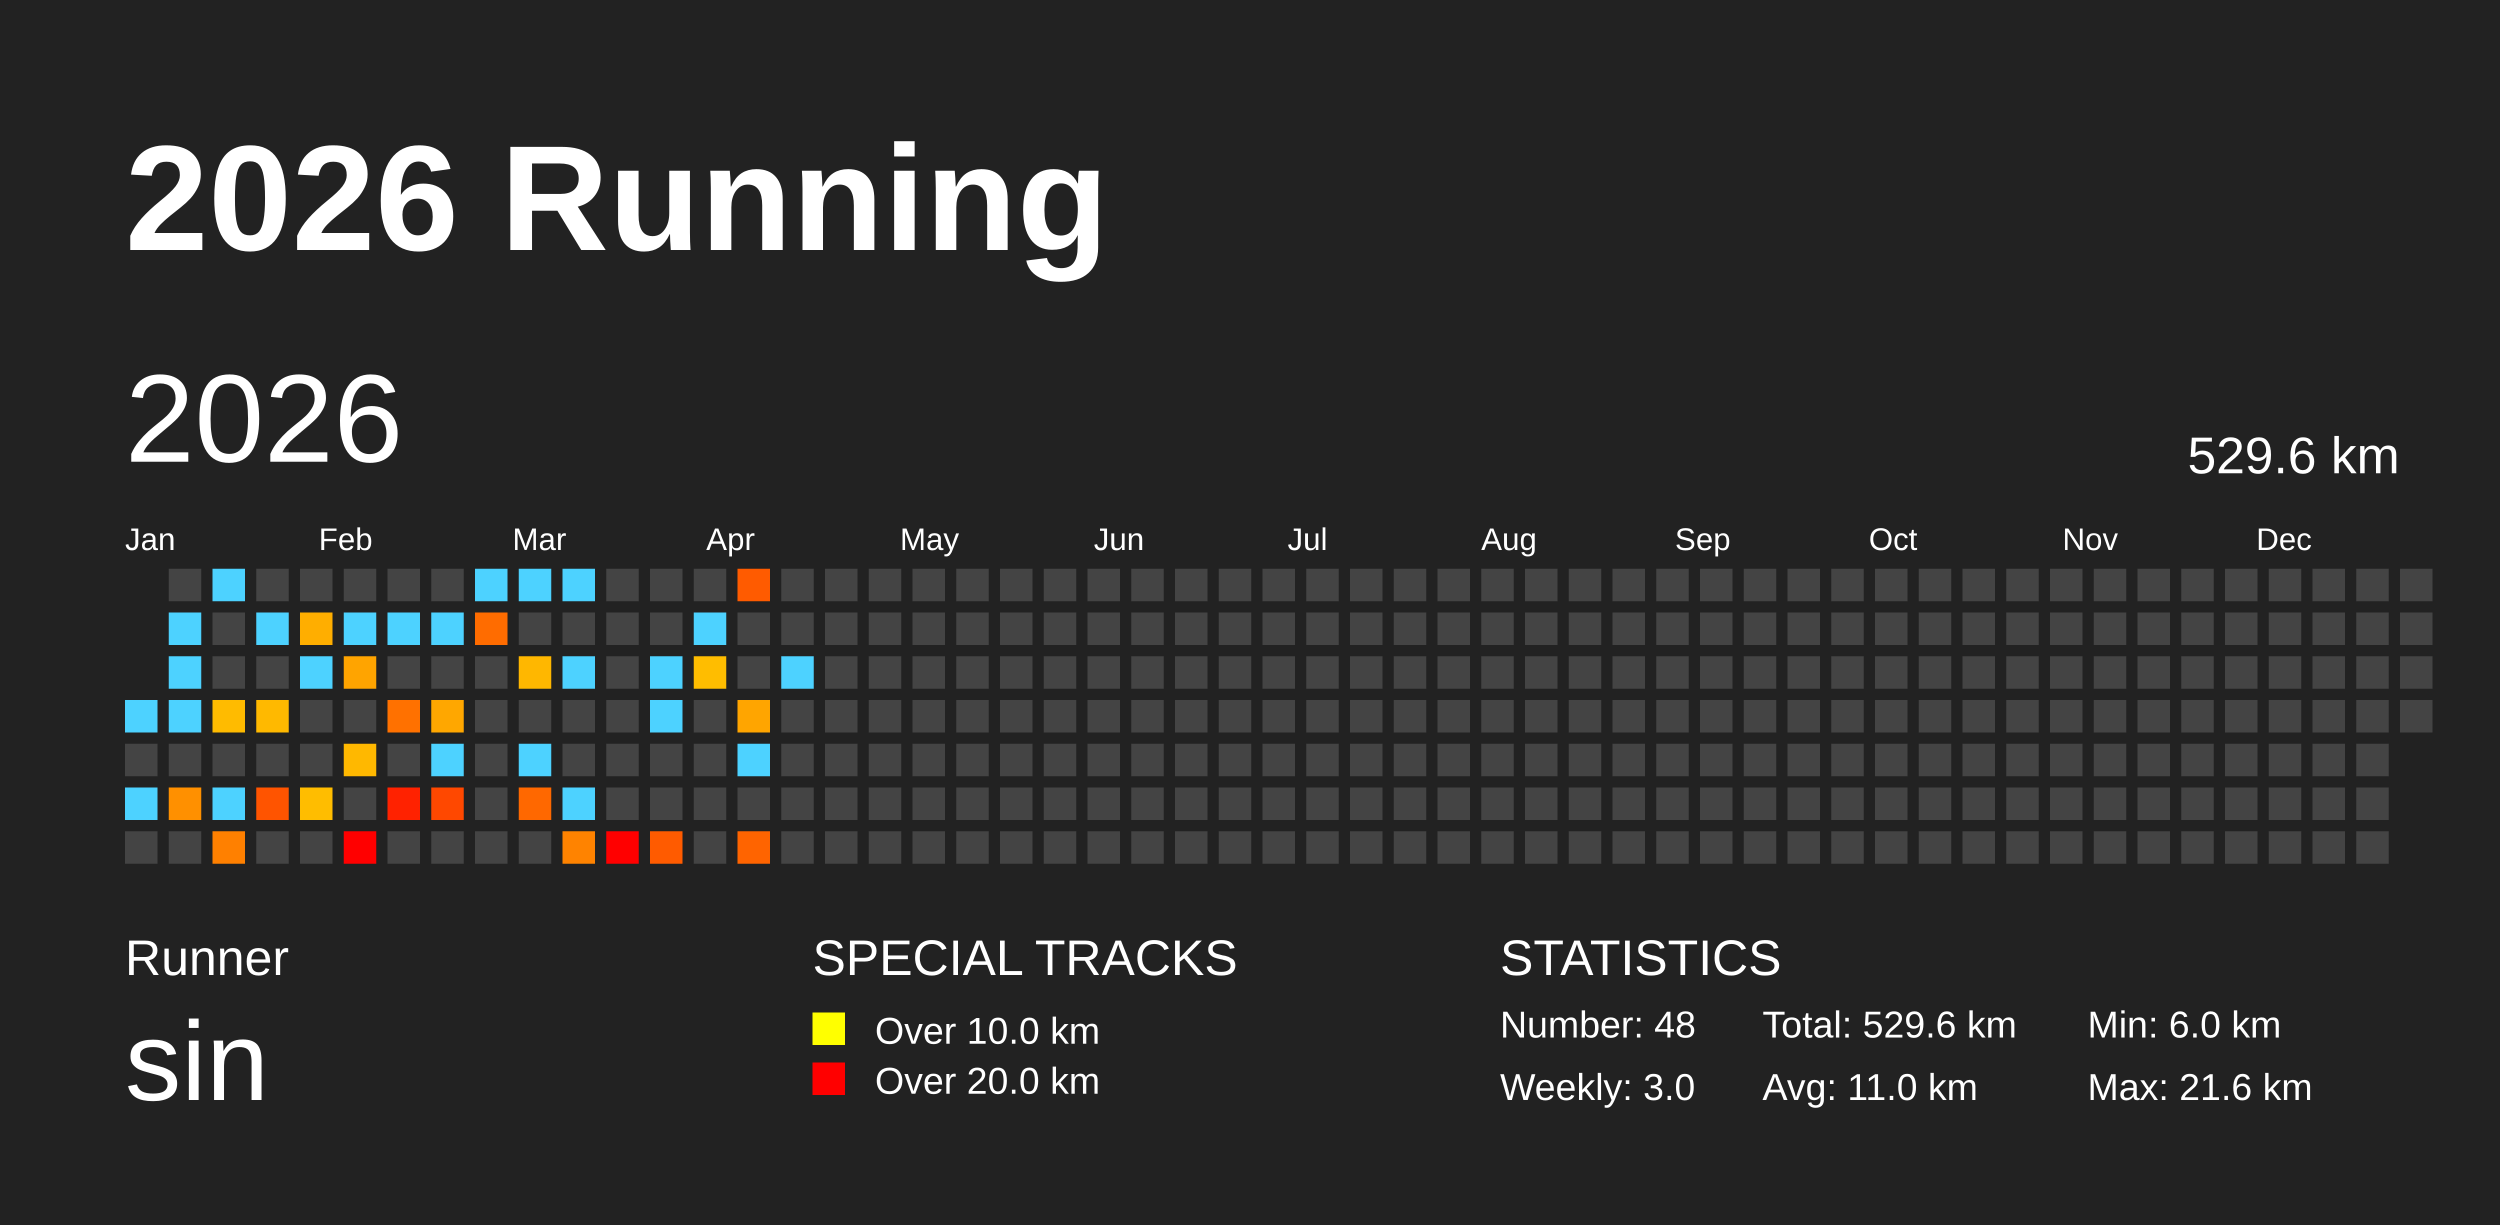
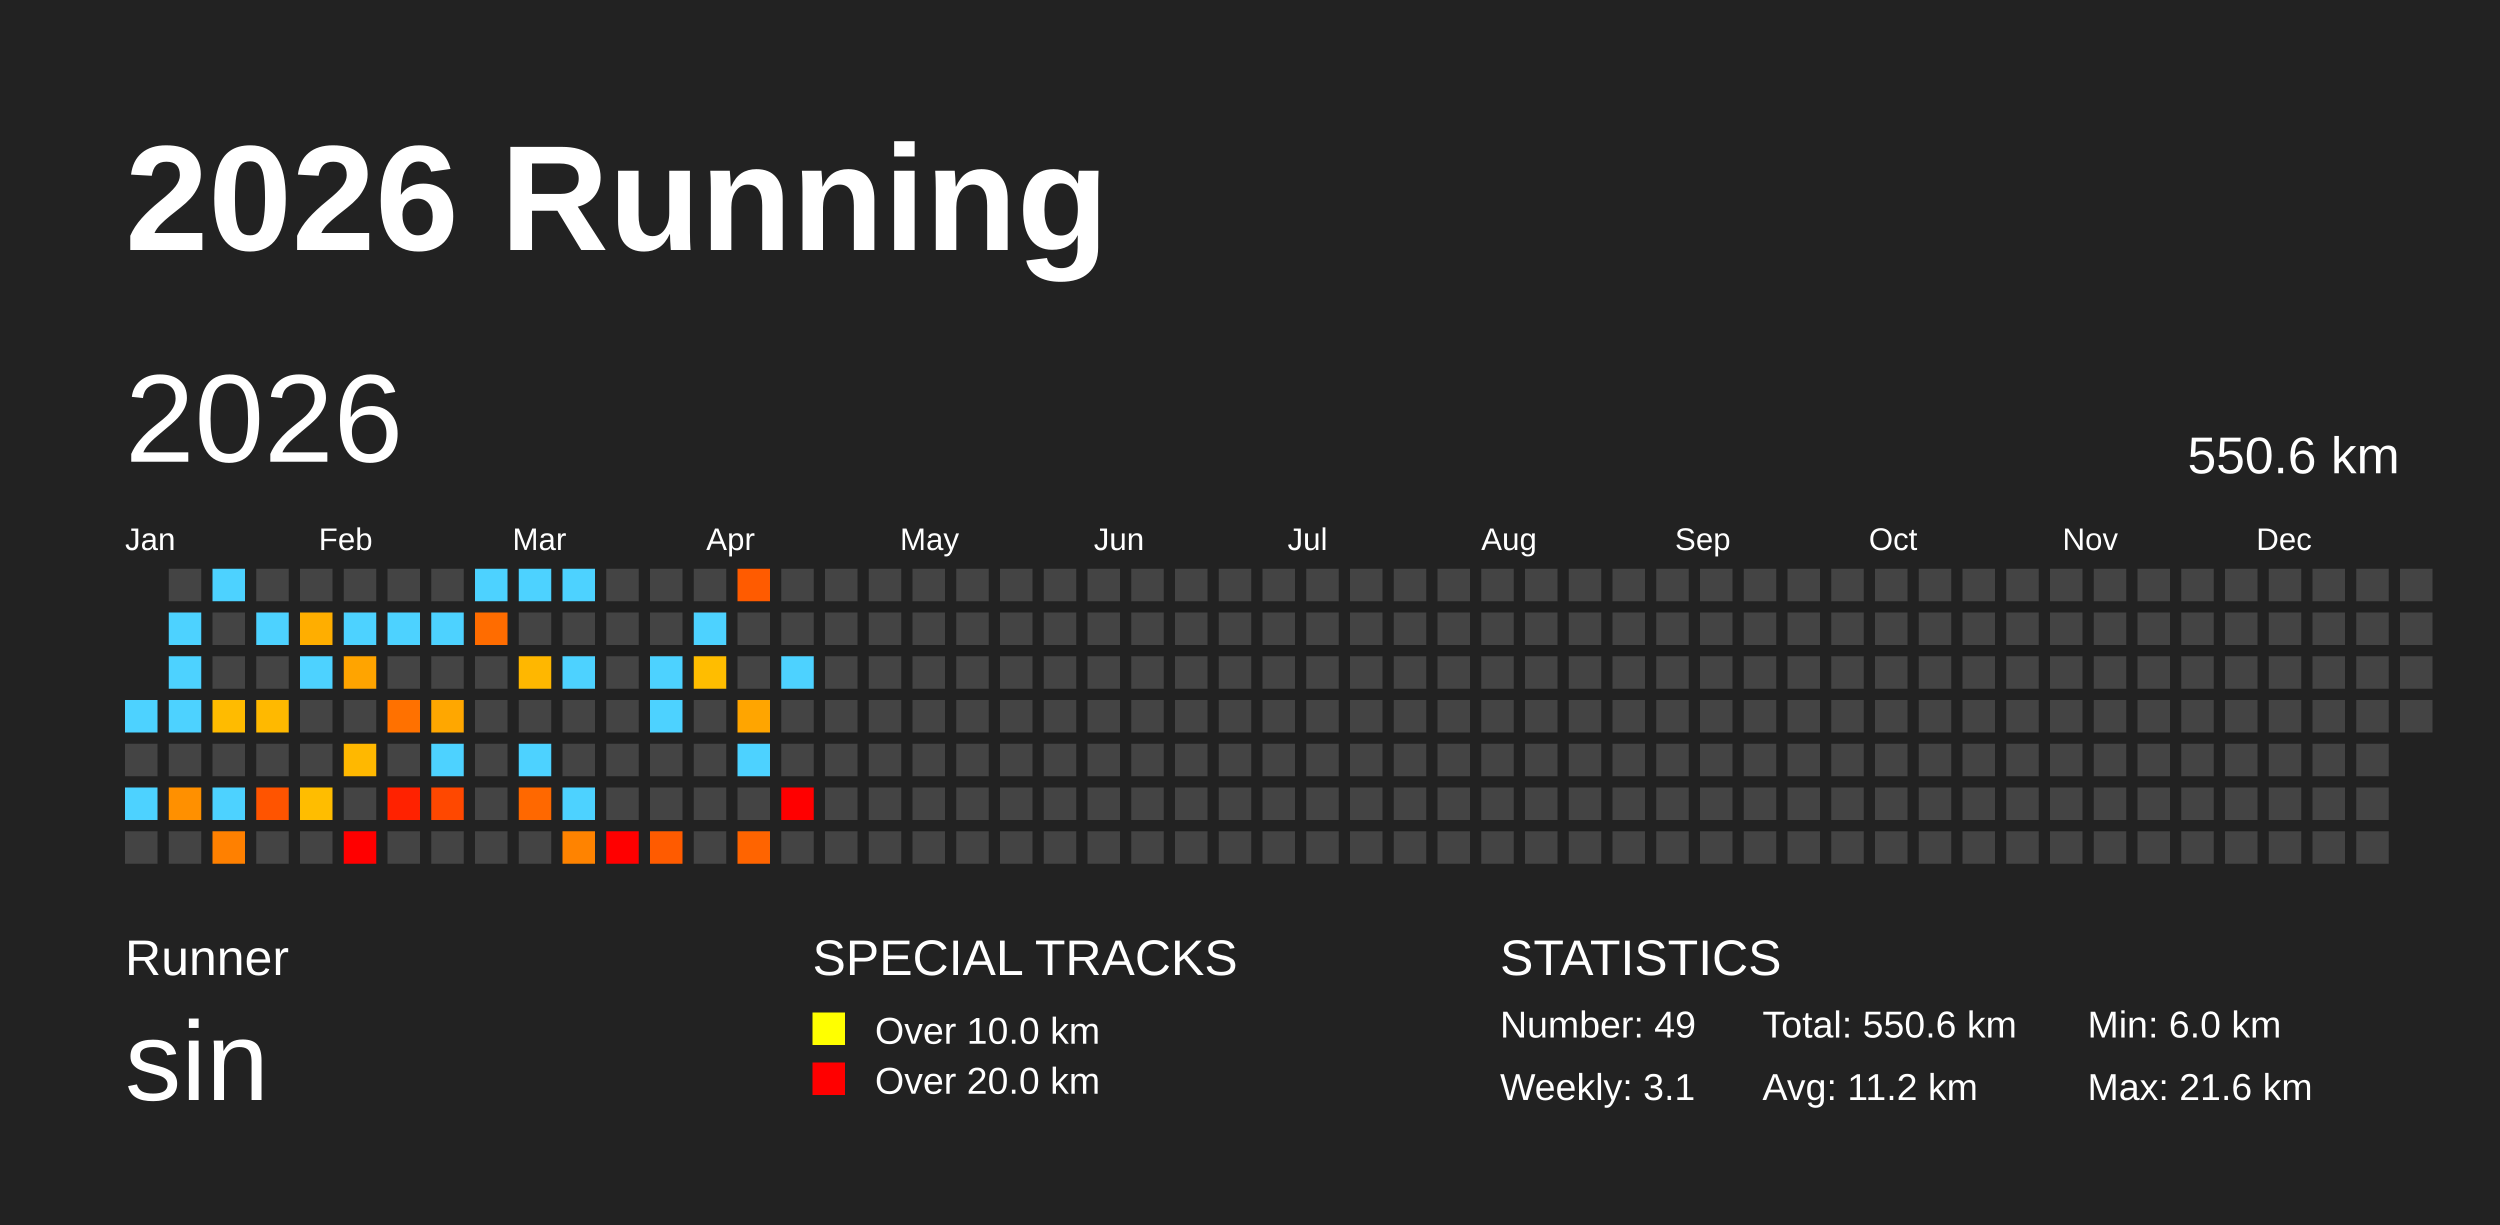
<svg xmlns="http://www.w3.org/2000/svg" baseProfile="full" height="98mm" version="1.1" viewBox="0,0,200,98" width="200mm">
  <defs />
  <rect fill="#222222" height="98" width="200" x="0" y="0" />
  <text fill="#FFFFFF" style="font-size:12px; font-family:Arial; font-weight:bold;" x="10" y="20">2026 Running</text>
  <text fill="#FFFFFF" style="font-size:4px; font-family:Arial" x="10" y="78">Runner</text>
  <text fill="#FFFFFF" style="font-size:9px; font-family:Arial" x="10" y="88">sin</text>
  <text fill="#FFFFFF" style="font-size:4px; font-family:Arial" x="65" y="78">SPECIAL TRACKS</text>
  <rect fill="yellow" height="2.6" width="2.6" x="65" y="81" />
  <text fill="#FFFFFF" style="font-size:3px; font-family:Arial" x="70" y="83.5">Over 10.0 km</text>
  <rect fill="red" height="2.6" width="2.6" x="65" y="85" />
  <text fill="#FFFFFF" style="font-size:3px; font-family:Arial" x="70" y="87.5">Over 20.0 km</text>
  <text fill="#FFFFFF" style="font-size:4px; font-family:Arial" x="120" y="78">STATISTICS</text>
-   <text fill="#FFFFFF" style="font-size:3px; font-family:Arial" x="120" y="83">Number: 48</text>
-   <text fill="#FFFFFF" style="font-size:3px; font-family:Arial" x="120" y="88">Weekly: 3.0</text>
-   <text fill="#FFFFFF" style="font-size:3px; font-family:Arial" x="141" y="83">Total: 529.6 km</text>
-   <text fill="#FFFFFF" style="font-size:3px; font-family:Arial" x="141" y="88">Avg: 11.0 km</text>
+   <text fill="#FFFFFF" style="font-size:3px; font-family:Arial" x="120" y="83">Number: 49</text>
+   <text fill="#FFFFFF" style="font-size:3px; font-family:Arial" x="120" y="88">Weekly: 3.1</text>
+   <text fill="#FFFFFF" style="font-size:3px; font-family:Arial" x="141" y="83">Total: 550.6 km</text>
+   <text fill="#FFFFFF" style="font-size:3px; font-family:Arial" x="141" y="88">Avg: 11.2 km</text>
  <text fill="#FFFFFF" style="font-size:3px; font-family:Arial" x="167" y="83">Min: 6.0 km</text>
  <text fill="#FFFFFF" style="font-size:3px; font-family:Arial" x="167" y="88">Max: 21.6 km</text>
  <text dominant-baseline="hanging" fill="#FFFFFF" style="font-size:10.0px; font-family:Arial;" x="10" y="30">2026</text>
-   <text dominant-baseline="hanging" fill="#FFFFFF" style="font-size:4.125px; font-family:Arial;" x="175" y="35">529.6 km</text>
+   <text dominant-baseline="hanging" fill="#FFFFFF" style="font-size:4.125px; font-family:Arial;" x="175" y="35">550.6 km</text>
  <text fill="#FFFFFF" style="font-size:2.5px; font-family:Arial" x="10.0" y="44">Jan</text>
  <text fill="#FFFFFF" style="font-size:2.5px; font-family:Arial" x="25.5" y="44">Feb</text>
  <text fill="#FFFFFF" style="font-size:2.5px; font-family:Arial" x="41.0" y="44">Mar</text>
  <text fill="#FFFFFF" style="font-size:2.5px; font-family:Arial" x="56.5" y="44">Apr</text>
  <text fill="#FFFFFF" style="font-size:2.5px; font-family:Arial" x="72.0" y="44">May</text>
  <text fill="#FFFFFF" style="font-size:2.5px; font-family:Arial" x="87.5" y="44">Jun</text>
  <text fill="#FFFFFF" style="font-size:2.5px; font-family:Arial" x="103.0" y="44">Jul</text>
  <text fill="#FFFFFF" style="font-size:2.5px; font-family:Arial" x="118.5" y="44">Aug</text>
  <text fill="#FFFFFF" style="font-size:2.5px; font-family:Arial" x="134.0" y="44">Sep</text>
  <text fill="#FFFFFF" style="font-size:2.5px; font-family:Arial" x="149.5" y="44">Oct</text>
  <text fill="#FFFFFF" style="font-size:2.5px; font-family:Arial" x="165.0" y="44">Nov</text>
  <text fill="#FFFFFF" style="font-size:2.5px; font-family:Arial" x="180.5" y="44">Dec</text>
  <rect fill="#4dd2ff" height="2.6" width="2.6" x="10.0" y="56.0" />
  <rect fill="#444444" height="2.6" width="2.6" x="10.0" y="59.5" />
  <rect fill="#4dd2ff" height="2.6" width="2.6" x="10.0" y="63.0" />
  <rect fill="#444444" height="2.6" width="2.6" x="10.0" y="66.5" />
  <rect fill="#444444" height="2.6" width="2.6" x="13.5" y="45.5" />
  <rect fill="#4dd2ff" height="2.6" width="2.6" x="13.5" y="49.0" />
  <rect fill="#4dd2ff" height="2.6" width="2.6" x="13.5" y="52.5" />
  <rect fill="#4dd2ff" height="2.6" width="2.6" x="13.5" y="56.0" />
  <rect fill="#444444" height="2.6" width="2.6" x="13.5" y="59.5" />
  <rect fill="#ff9000" height="2.6" width="2.6" x="13.5" y="63.0" />
  <rect fill="#444444" height="2.6" width="2.6" x="13.5" y="66.5" />
  <rect fill="#4dd2ff" height="2.6" width="2.6" x="17.0" y="45.5" />
  <rect fill="#444444" height="2.6" width="2.6" x="17.0" y="49.0" />
  <rect fill="#444444" height="2.6" width="2.6" x="17.0" y="52.5" />
  <rect fill="#ffbb00" height="2.6" width="2.6" x="17.0" y="56.0" />
  <rect fill="#444444" height="2.6" width="2.6" x="17.0" y="59.5" />
  <rect fill="#4dd2ff" height="2.6" width="2.6" x="17.0" y="63.0" />
  <rect fill="#ff8000" height="2.6" width="2.6" x="17.0" y="66.5" />
  <rect fill="#444444" height="2.6" width="2.6" x="20.5" y="45.5" />
  <rect fill="#4dd2ff" height="2.6" width="2.6" x="20.5" y="49.0" />
  <rect fill="#444444" height="2.6" width="2.6" x="20.5" y="52.5" />
  <rect fill="#ffb900" height="2.6" width="2.6" x="20.5" y="56.0" />
  <rect fill="#444444" height="2.6" width="2.6" x="20.5" y="59.5" />
  <rect fill="#ff5400" height="2.6" width="2.6" x="20.5" y="63.0" />
  <rect fill="#444444" height="2.6" width="2.6" x="20.5" y="66.5" />
  <rect fill="#444444" height="2.6" width="2.6" x="24.0" y="45.5" />
  <rect fill="#ffae00" height="2.6" width="2.6" x="24.0" y="49.0" />
  <rect fill="#4dd2ff" height="2.6" width="2.6" x="24.0" y="52.5" />
  <rect fill="#444444" height="2.6" width="2.6" x="24.0" y="56.0" />
  <rect fill="#444444" height="2.6" width="2.6" x="24.0" y="59.5" />
  <rect fill="#ffbd00" height="2.6" width="2.6" x="24.0" y="63.0" />
  <rect fill="#444444" height="2.6" width="2.6" x="24.0" y="66.5" />
  <rect fill="#444444" height="2.6" width="2.6" x="27.5" y="45.5" />
  <rect fill="#4dd2ff" height="2.6" width="2.6" x="27.5" y="49.0" />
  <rect fill="#ffa400" height="2.6" width="2.6" x="27.5" y="52.5" />
  <rect fill="#444444" height="2.6" width="2.6" x="27.5" y="56.0" />
  <rect fill="#ffb800" height="2.6" width="2.6" x="27.5" y="59.5" />
  <rect fill="#444444" height="2.6" width="2.6" x="27.5" y="63.0" />
  <rect fill="red" height="2.6" width="2.6" x="27.5" y="66.5" />
  <rect fill="#444444" height="2.6" width="2.6" x="31.0" y="45.5" />
  <rect fill="#4dd2ff" height="2.6" width="2.6" x="31.0" y="49.0" />
  <rect fill="#444444" height="2.6" width="2.6" x="31.0" y="52.5" />
  <rect fill="#ff7100" height="2.6" width="2.6" x="31.0" y="56.0" />
  <rect fill="#444444" height="2.6" width="2.6" x="31.0" y="59.5" />
  <rect fill="#ff2200" height="2.6" width="2.6" x="31.0" y="63.0" />
  <rect fill="#444444" height="2.6" width="2.6" x="31.0" y="66.5" />
  <rect fill="#444444" height="2.6" width="2.6" x="34.5" y="45.5" />
  <rect fill="#4dd2ff" height="2.6" width="2.6" x="34.5" y="49.0" />
  <rect fill="#444444" height="2.6" width="2.6" x="34.5" y="52.5" />
  <rect fill="#ffa700" height="2.6" width="2.6" x="34.5" y="56.0" />
  <rect fill="#4dd2ff" height="2.6" width="2.6" x="34.5" y="59.5" />
  <rect fill="#ff4800" height="2.6" width="2.6" x="34.5" y="63.0" />
  <rect fill="#444444" height="2.6" width="2.6" x="34.5" y="66.5" />
  <rect fill="#4dd2ff" height="2.6" width="2.6" x="38.0" y="45.5" />
  <rect fill="#ff6c00" height="2.6" width="2.6" x="38.0" y="49.0" />
  <rect fill="#444444" height="2.6" width="2.6" x="38.0" y="52.5" />
  <rect fill="#444444" height="2.6" width="2.6" x="38.0" y="56.0" />
  <rect fill="#444444" height="2.6" width="2.6" x="38.0" y="59.5" />
  <rect fill="#444444" height="2.6" width="2.6" x="38.0" y="63.0" />
  <rect fill="#444444" height="2.6" width="2.6" x="38.0" y="66.5" />
  <rect fill="#4dd2ff" height="2.6" width="2.6" x="41.5" y="45.5" />
  <rect fill="#444444" height="2.6" width="2.6" x="41.5" y="49.0" />
  <rect fill="#ffb700" height="2.6" width="2.6" x="41.5" y="52.5" />
  <rect fill="#444444" height="2.6" width="2.6" x="41.5" y="56.0" />
  <rect fill="#4dd2ff" height="2.6" width="2.6" x="41.5" y="59.5" />
  <rect fill="#ff6800" height="2.6" width="2.6" x="41.5" y="63.0" />
  <rect fill="#444444" height="2.6" width="2.6" x="41.5" y="66.5" />
  <rect fill="#4dd2ff" height="2.6" width="2.6" x="45.0" y="45.5" />
  <rect fill="#444444" height="2.6" width="2.6" x="45.0" y="49.0" />
  <rect fill="#4dd2ff" height="2.6" width="2.6" x="45.0" y="52.5" />
  <rect fill="#444444" height="2.6" width="2.6" x="45.0" y="56.0" />
  <rect fill="#444444" height="2.6" width="2.6" x="45.0" y="59.5" />
  <rect fill="#4dd2ff" height="2.6" width="2.6" x="45.0" y="63.0" />
  <rect fill="#ff8300" height="2.6" width="2.6" x="45.0" y="66.5" />
  <rect fill="#444444" height="2.6" width="2.6" x="48.5" y="45.5" />
  <rect fill="#444444" height="2.6" width="2.6" x="48.5" y="49.0" />
  <rect fill="#444444" height="2.6" width="2.6" x="48.5" y="52.5" />
  <rect fill="#444444" height="2.6" width="2.6" x="48.5" y="56.0" />
  <rect fill="#444444" height="2.6" width="2.6" x="48.5" y="59.5" />
  <rect fill="#444444" height="2.6" width="2.6" x="48.5" y="63.0" />
  <rect fill="red" height="2.6" width="2.6" x="48.5" y="66.5" />
  <rect fill="#444444" height="2.6" width="2.6" x="52.0" y="45.5" />
  <rect fill="#444444" height="2.6" width="2.6" x="52.0" y="49.0" />
  <rect fill="#4dd2ff" height="2.6" width="2.6" x="52.0" y="52.5" />
  <rect fill="#4dd2ff" height="2.6" width="2.6" x="52.0" y="56.0" />
  <rect fill="#444444" height="2.6" width="2.6" x="52.0" y="59.5" />
  <rect fill="#444444" height="2.6" width="2.6" x="52.0" y="63.0" />
  <rect fill="#ff5b00" height="2.6" width="2.6" x="52.0" y="66.5" />
  <rect fill="#444444" height="2.6" width="2.6" x="55.5" y="45.5" />
  <rect fill="#4dd2ff" height="2.6" width="2.6" x="55.5" y="49.0" />
  <rect fill="#ffbd00" height="2.6" width="2.6" x="55.5" y="52.5" />
  <rect fill="#444444" height="2.6" width="2.6" x="55.5" y="56.0" />
  <rect fill="#444444" height="2.6" width="2.6" x="55.5" y="59.5" />
  <rect fill="#444444" height="2.6" width="2.6" x="55.5" y="63.0" />
  <rect fill="#444444" height="2.6" width="2.6" x="55.5" y="66.5" />
  <rect fill="#ff5b00" height="2.6" width="2.6" x="59.0" y="45.5" />
  <rect fill="#444444" height="2.6" width="2.6" x="59.0" y="49.0" />
  <rect fill="#444444" height="2.6" width="2.6" x="59.0" y="52.5" />
  <rect fill="#ffa500" height="2.6" width="2.6" x="59.0" y="56.0" />
  <rect fill="#4dd2ff" height="2.6" width="2.6" x="59.0" y="59.5" />
  <rect fill="#444444" height="2.6" width="2.6" x="59.0" y="63.0" />
  <rect fill="#ff6400" height="2.6" width="2.6" x="59.0" y="66.5" />
  <rect fill="#444444" height="2.6" width="2.6" x="62.5" y="45.5" />
  <rect fill="#444444" height="2.6" width="2.6" x="62.5" y="49.0" />
  <rect fill="#4dd2ff" height="2.6" width="2.6" x="62.5" y="52.5" />
  <rect fill="#444444" height="2.6" width="2.6" x="62.5" y="56.0" />
  <rect fill="#444444" height="2.6" width="2.6" x="62.5" y="59.5" />
-   <rect fill="#444444" height="2.6" width="2.6" x="62.5" y="63.0" />
+   <rect fill="red" height="2.6" width="2.6" x="62.5" y="63.0" />
  <rect fill="#444444" height="2.6" width="2.6" x="62.5" y="66.5" />
  <rect fill="#444444" height="2.6" width="2.6" x="66.0" y="45.5" />
  <rect fill="#444444" height="2.6" width="2.6" x="66.0" y="49.0" />
  <rect fill="#444444" height="2.6" width="2.6" x="66.0" y="52.5" />
  <rect fill="#444444" height="2.6" width="2.6" x="66.0" y="56.0" />
  <rect fill="#444444" height="2.6" width="2.6" x="66.0" y="59.5" />
  <rect fill="#444444" height="2.6" width="2.6" x="66.0" y="63.0" />
  <rect fill="#444444" height="2.6" width="2.6" x="66.0" y="66.5" />
  <rect fill="#444444" height="2.6" width="2.6" x="69.5" y="45.5" />
  <rect fill="#444444" height="2.6" width="2.6" x="69.5" y="49.0" />
  <rect fill="#444444" height="2.6" width="2.6" x="69.5" y="52.5" />
  <rect fill="#444444" height="2.6" width="2.6" x="69.5" y="56.0" />
  <rect fill="#444444" height="2.6" width="2.6" x="69.5" y="59.5" />
  <rect fill="#444444" height="2.6" width="2.6" x="69.5" y="63.0" />
  <rect fill="#444444" height="2.6" width="2.6" x="69.5" y="66.5" />
  <rect fill="#444444" height="2.6" width="2.6" x="73.0" y="45.5" />
  <rect fill="#444444" height="2.6" width="2.6" x="73.0" y="49.0" />
  <rect fill="#444444" height="2.6" width="2.6" x="73.0" y="52.5" />
  <rect fill="#444444" height="2.6" width="2.6" x="73.0" y="56.0" />
  <rect fill="#444444" height="2.6" width="2.6" x="73.0" y="59.5" />
  <rect fill="#444444" height="2.6" width="2.6" x="73.0" y="63.0" />
  <rect fill="#444444" height="2.6" width="2.6" x="73.0" y="66.5" />
  <rect fill="#444444" height="2.6" width="2.6" x="76.5" y="45.5" />
  <rect fill="#444444" height="2.6" width="2.6" x="76.5" y="49.0" />
  <rect fill="#444444" height="2.6" width="2.6" x="76.5" y="52.5" />
  <rect fill="#444444" height="2.6" width="2.6" x="76.5" y="56.0" />
  <rect fill="#444444" height="2.6" width="2.6" x="76.5" y="59.5" />
  <rect fill="#444444" height="2.6" width="2.6" x="76.5" y="63.0" />
  <rect fill="#444444" height="2.6" width="2.6" x="76.5" y="66.5" />
  <rect fill="#444444" height="2.6" width="2.6" x="80.0" y="45.5" />
  <rect fill="#444444" height="2.6" width="2.6" x="80.0" y="49.0" />
  <rect fill="#444444" height="2.6" width="2.6" x="80.0" y="52.5" />
  <rect fill="#444444" height="2.6" width="2.6" x="80.0" y="56.0" />
  <rect fill="#444444" height="2.6" width="2.6" x="80.0" y="59.5" />
  <rect fill="#444444" height="2.6" width="2.6" x="80.0" y="63.0" />
  <rect fill="#444444" height="2.6" width="2.6" x="80.0" y="66.5" />
  <rect fill="#444444" height="2.6" width="2.6" x="83.5" y="45.5" />
  <rect fill="#444444" height="2.6" width="2.6" x="83.5" y="49.0" />
  <rect fill="#444444" height="2.6" width="2.6" x="83.5" y="52.5" />
  <rect fill="#444444" height="2.6" width="2.6" x="83.5" y="56.0" />
  <rect fill="#444444" height="2.6" width="2.6" x="83.5" y="59.5" />
  <rect fill="#444444" height="2.6" width="2.6" x="83.5" y="63.0" />
  <rect fill="#444444" height="2.6" width="2.6" x="83.5" y="66.5" />
  <rect fill="#444444" height="2.6" width="2.6" x="87.0" y="45.5" />
  <rect fill="#444444" height="2.6" width="2.6" x="87.0" y="49.0" />
  <rect fill="#444444" height="2.6" width="2.6" x="87.0" y="52.5" />
  <rect fill="#444444" height="2.6" width="2.6" x="87.0" y="56.0" />
  <rect fill="#444444" height="2.6" width="2.6" x="87.0" y="59.5" />
  <rect fill="#444444" height="2.6" width="2.6" x="87.0" y="63.0" />
  <rect fill="#444444" height="2.6" width="2.6" x="87.0" y="66.5" />
  <rect fill="#444444" height="2.6" width="2.6" x="90.5" y="45.5" />
  <rect fill="#444444" height="2.6" width="2.6" x="90.5" y="49.0" />
  <rect fill="#444444" height="2.6" width="2.6" x="90.5" y="52.5" />
  <rect fill="#444444" height="2.6" width="2.6" x="90.5" y="56.0" />
  <rect fill="#444444" height="2.6" width="2.6" x="90.5" y="59.5" />
  <rect fill="#444444" height="2.6" width="2.6" x="90.5" y="63.0" />
  <rect fill="#444444" height="2.6" width="2.6" x="90.5" y="66.5" />
  <rect fill="#444444" height="2.6" width="2.6" x="94.0" y="45.5" />
  <rect fill="#444444" height="2.6" width="2.6" x="94.0" y="49.0" />
  <rect fill="#444444" height="2.6" width="2.6" x="94.0" y="52.5" />
  <rect fill="#444444" height="2.6" width="2.6" x="94.0" y="56.0" />
  <rect fill="#444444" height="2.6" width="2.6" x="94.0" y="59.5" />
  <rect fill="#444444" height="2.6" width="2.6" x="94.0" y="63.0" />
  <rect fill="#444444" height="2.6" width="2.6" x="94.0" y="66.5" />
  <rect fill="#444444" height="2.6" width="2.6" x="97.5" y="45.5" />
  <rect fill="#444444" height="2.6" width="2.6" x="97.5" y="49.0" />
  <rect fill="#444444" height="2.6" width="2.6" x="97.5" y="52.5" />
  <rect fill="#444444" height="2.6" width="2.6" x="97.5" y="56.0" />
  <rect fill="#444444" height="2.6" width="2.6" x="97.5" y="59.5" />
  <rect fill="#444444" height="2.6" width="2.6" x="97.5" y="63.0" />
  <rect fill="#444444" height="2.6" width="2.6" x="97.5" y="66.5" />
  <rect fill="#444444" height="2.6" width="2.6" x="101.0" y="45.5" />
  <rect fill="#444444" height="2.6" width="2.6" x="101.0" y="49.0" />
  <rect fill="#444444" height="2.6" width="2.6" x="101.0" y="52.5" />
  <rect fill="#444444" height="2.6" width="2.6" x="101.0" y="56.0" />
  <rect fill="#444444" height="2.6" width="2.6" x="101.0" y="59.5" />
  <rect fill="#444444" height="2.6" width="2.6" x="101.0" y="63.0" />
  <rect fill="#444444" height="2.6" width="2.6" x="101.0" y="66.5" />
  <rect fill="#444444" height="2.6" width="2.6" x="104.5" y="45.5" />
  <rect fill="#444444" height="2.6" width="2.6" x="104.5" y="49.0" />
  <rect fill="#444444" height="2.6" width="2.6" x="104.5" y="52.5" />
  <rect fill="#444444" height="2.6" width="2.6" x="104.5" y="56.0" />
  <rect fill="#444444" height="2.6" width="2.6" x="104.5" y="59.5" />
  <rect fill="#444444" height="2.6" width="2.6" x="104.5" y="63.0" />
  <rect fill="#444444" height="2.6" width="2.6" x="104.5" y="66.5" />
  <rect fill="#444444" height="2.6" width="2.6" x="108.0" y="45.5" />
  <rect fill="#444444" height="2.6" width="2.6" x="108.0" y="49.0" />
  <rect fill="#444444" height="2.6" width="2.6" x="108.0" y="52.5" />
  <rect fill="#444444" height="2.6" width="2.6" x="108.0" y="56.0" />
  <rect fill="#444444" height="2.6" width="2.6" x="108.0" y="59.5" />
  <rect fill="#444444" height="2.6" width="2.6" x="108.0" y="63.0" />
  <rect fill="#444444" height="2.6" width="2.6" x="108.0" y="66.5" />
  <rect fill="#444444" height="2.6" width="2.6" x="111.5" y="45.5" />
  <rect fill="#444444" height="2.6" width="2.6" x="111.5" y="49.0" />
  <rect fill="#444444" height="2.6" width="2.6" x="111.5" y="52.5" />
  <rect fill="#444444" height="2.6" width="2.6" x="111.5" y="56.0" />
  <rect fill="#444444" height="2.6" width="2.6" x="111.5" y="59.5" />
  <rect fill="#444444" height="2.6" width="2.6" x="111.5" y="63.0" />
  <rect fill="#444444" height="2.6" width="2.6" x="111.5" y="66.5" />
  <rect fill="#444444" height="2.6" width="2.6" x="115.0" y="45.5" />
  <rect fill="#444444" height="2.6" width="2.6" x="115.0" y="49.0" />
  <rect fill="#444444" height="2.6" width="2.6" x="115.0" y="52.5" />
  <rect fill="#444444" height="2.6" width="2.6" x="115.0" y="56.0" />
  <rect fill="#444444" height="2.6" width="2.6" x="115.0" y="59.5" />
  <rect fill="#444444" height="2.6" width="2.6" x="115.0" y="63.0" />
  <rect fill="#444444" height="2.6" width="2.6" x="115.0" y="66.5" />
  <rect fill="#444444" height="2.6" width="2.6" x="118.5" y="45.5" />
  <rect fill="#444444" height="2.6" width="2.6" x="118.5" y="49.0" />
  <rect fill="#444444" height="2.6" width="2.6" x="118.5" y="52.5" />
  <rect fill="#444444" height="2.6" width="2.6" x="118.5" y="56.0" />
  <rect fill="#444444" height="2.6" width="2.6" x="118.5" y="59.5" />
  <rect fill="#444444" height="2.6" width="2.6" x="118.5" y="63.0" />
  <rect fill="#444444" height="2.6" width="2.6" x="118.5" y="66.5" />
  <rect fill="#444444" height="2.6" width="2.6" x="122.0" y="45.5" />
  <rect fill="#444444" height="2.6" width="2.6" x="122.0" y="49.0" />
  <rect fill="#444444" height="2.6" width="2.6" x="122.0" y="52.5" />
  <rect fill="#444444" height="2.6" width="2.6" x="122.0" y="56.0" />
  <rect fill="#444444" height="2.6" width="2.6" x="122.0" y="59.5" />
  <rect fill="#444444" height="2.6" width="2.6" x="122.0" y="63.0" />
  <rect fill="#444444" height="2.6" width="2.6" x="122.0" y="66.5" />
  <rect fill="#444444" height="2.6" width="2.6" x="125.5" y="45.5" />
  <rect fill="#444444" height="2.6" width="2.6" x="125.5" y="49.0" />
  <rect fill="#444444" height="2.6" width="2.6" x="125.5" y="52.5" />
  <rect fill="#444444" height="2.6" width="2.6" x="125.5" y="56.0" />
  <rect fill="#444444" height="2.6" width="2.6" x="125.5" y="59.5" />
  <rect fill="#444444" height="2.6" width="2.6" x="125.5" y="63.0" />
  <rect fill="#444444" height="2.6" width="2.6" x="125.5" y="66.5" />
  <rect fill="#444444" height="2.6" width="2.6" x="129.0" y="45.5" />
  <rect fill="#444444" height="2.6" width="2.6" x="129.0" y="49.0" />
  <rect fill="#444444" height="2.6" width="2.6" x="129.0" y="52.5" />
  <rect fill="#444444" height="2.6" width="2.6" x="129.0" y="56.0" />
  <rect fill="#444444" height="2.6" width="2.6" x="129.0" y="59.5" />
  <rect fill="#444444" height="2.6" width="2.6" x="129.0" y="63.0" />
  <rect fill="#444444" height="2.6" width="2.6" x="129.0" y="66.5" />
  <rect fill="#444444" height="2.6" width="2.6" x="132.5" y="45.5" />
  <rect fill="#444444" height="2.6" width="2.6" x="132.5" y="49.0" />
  <rect fill="#444444" height="2.6" width="2.6" x="132.5" y="52.5" />
  <rect fill="#444444" height="2.6" width="2.6" x="132.5" y="56.0" />
  <rect fill="#444444" height="2.6" width="2.6" x="132.5" y="59.5" />
  <rect fill="#444444" height="2.6" width="2.6" x="132.5" y="63.0" />
  <rect fill="#444444" height="2.6" width="2.6" x="132.5" y="66.5" />
  <rect fill="#444444" height="2.6" width="2.6" x="136.0" y="45.5" />
  <rect fill="#444444" height="2.6" width="2.6" x="136.0" y="49.0" />
  <rect fill="#444444" height="2.6" width="2.6" x="136.0" y="52.5" />
  <rect fill="#444444" height="2.6" width="2.6" x="136.0" y="56.0" />
  <rect fill="#444444" height="2.6" width="2.6" x="136.0" y="59.5" />
  <rect fill="#444444" height="2.6" width="2.6" x="136.0" y="63.0" />
  <rect fill="#444444" height="2.6" width="2.6" x="136.0" y="66.5" />
  <rect fill="#444444" height="2.6" width="2.6" x="139.5" y="45.5" />
  <rect fill="#444444" height="2.6" width="2.6" x="139.5" y="49.0" />
  <rect fill="#444444" height="2.6" width="2.6" x="139.5" y="52.5" />
  <rect fill="#444444" height="2.6" width="2.6" x="139.5" y="56.0" />
  <rect fill="#444444" height="2.6" width="2.6" x="139.5" y="59.5" />
  <rect fill="#444444" height="2.6" width="2.6" x="139.5" y="63.0" />
  <rect fill="#444444" height="2.6" width="2.6" x="139.5" y="66.5" />
  <rect fill="#444444" height="2.6" width="2.6" x="143.0" y="45.5" />
  <rect fill="#444444" height="2.6" width="2.6" x="143.0" y="49.0" />
  <rect fill="#444444" height="2.6" width="2.6" x="143.0" y="52.5" />
  <rect fill="#444444" height="2.6" width="2.6" x="143.0" y="56.0" />
  <rect fill="#444444" height="2.6" width="2.6" x="143.0" y="59.5" />
  <rect fill="#444444" height="2.6" width="2.6" x="143.0" y="63.0" />
  <rect fill="#444444" height="2.6" width="2.6" x="143.0" y="66.5" />
  <rect fill="#444444" height="2.6" width="2.6" x="146.5" y="45.5" />
  <rect fill="#444444" height="2.6" width="2.6" x="146.5" y="49.0" />
  <rect fill="#444444" height="2.6" width="2.6" x="146.5" y="52.5" />
  <rect fill="#444444" height="2.6" width="2.6" x="146.5" y="56.0" />
  <rect fill="#444444" height="2.6" width="2.6" x="146.5" y="59.5" />
  <rect fill="#444444" height="2.6" width="2.6" x="146.5" y="63.0" />
  <rect fill="#444444" height="2.6" width="2.6" x="146.5" y="66.5" />
  <rect fill="#444444" height="2.6" width="2.6" x="150.0" y="45.5" />
  <rect fill="#444444" height="2.6" width="2.6" x="150.0" y="49.0" />
  <rect fill="#444444" height="2.6" width="2.6" x="150.0" y="52.5" />
  <rect fill="#444444" height="2.6" width="2.6" x="150.0" y="56.0" />
  <rect fill="#444444" height="2.6" width="2.6" x="150.0" y="59.5" />
  <rect fill="#444444" height="2.6" width="2.6" x="150.0" y="63.0" />
  <rect fill="#444444" height="2.6" width="2.6" x="150.0" y="66.5" />
  <rect fill="#444444" height="2.6" width="2.6" x="153.5" y="45.5" />
  <rect fill="#444444" height="2.6" width="2.6" x="153.5" y="49.0" />
  <rect fill="#444444" height="2.6" width="2.6" x="153.5" y="52.5" />
  <rect fill="#444444" height="2.6" width="2.6" x="153.5" y="56.0" />
  <rect fill="#444444" height="2.6" width="2.6" x="153.5" y="59.5" />
  <rect fill="#444444" height="2.6" width="2.6" x="153.5" y="63.0" />
  <rect fill="#444444" height="2.6" width="2.6" x="153.5" y="66.5" />
  <rect fill="#444444" height="2.6" width="2.6" x="157.0" y="45.5" />
  <rect fill="#444444" height="2.6" width="2.6" x="157.0" y="49.0" />
  <rect fill="#444444" height="2.6" width="2.6" x="157.0" y="52.5" />
  <rect fill="#444444" height="2.6" width="2.6" x="157.0" y="56.0" />
  <rect fill="#444444" height="2.6" width="2.6" x="157.0" y="59.5" />
  <rect fill="#444444" height="2.6" width="2.6" x="157.0" y="63.0" />
  <rect fill="#444444" height="2.6" width="2.6" x="157.0" y="66.5" />
  <rect fill="#444444" height="2.6" width="2.6" x="160.5" y="45.5" />
  <rect fill="#444444" height="2.6" width="2.6" x="160.5" y="49.0" />
  <rect fill="#444444" height="2.6" width="2.6" x="160.5" y="52.5" />
  <rect fill="#444444" height="2.6" width="2.6" x="160.5" y="56.0" />
  <rect fill="#444444" height="2.6" width="2.6" x="160.5" y="59.5" />
  <rect fill="#444444" height="2.6" width="2.6" x="160.5" y="63.0" />
  <rect fill="#444444" height="2.6" width="2.6" x="160.5" y="66.5" />
  <rect fill="#444444" height="2.6" width="2.6" x="164.0" y="45.5" />
  <rect fill="#444444" height="2.6" width="2.6" x="164.0" y="49.0" />
  <rect fill="#444444" height="2.6" width="2.6" x="164.0" y="52.5" />
  <rect fill="#444444" height="2.6" width="2.6" x="164.0" y="56.0" />
  <rect fill="#444444" height="2.6" width="2.6" x="164.0" y="59.5" />
  <rect fill="#444444" height="2.6" width="2.6" x="164.0" y="63.0" />
  <rect fill="#444444" height="2.6" width="2.6" x="164.0" y="66.5" />
  <rect fill="#444444" height="2.6" width="2.6" x="167.5" y="45.5" />
  <rect fill="#444444" height="2.6" width="2.6" x="167.5" y="49.0" />
  <rect fill="#444444" height="2.6" width="2.6" x="167.5" y="52.5" />
  <rect fill="#444444" height="2.6" width="2.6" x="167.5" y="56.0" />
  <rect fill="#444444" height="2.6" width="2.6" x="167.5" y="59.5" />
  <rect fill="#444444" height="2.6" width="2.6" x="167.5" y="63.0" />
  <rect fill="#444444" height="2.6" width="2.6" x="167.5" y="66.5" />
  <rect fill="#444444" height="2.6" width="2.6" x="171.0" y="45.5" />
  <rect fill="#444444" height="2.6" width="2.6" x="171.0" y="49.0" />
  <rect fill="#444444" height="2.6" width="2.6" x="171.0" y="52.5" />
  <rect fill="#444444" height="2.6" width="2.6" x="171.0" y="56.0" />
  <rect fill="#444444" height="2.6" width="2.6" x="171.0" y="59.5" />
  <rect fill="#444444" height="2.6" width="2.6" x="171.0" y="63.0" />
  <rect fill="#444444" height="2.6" width="2.6" x="171.0" y="66.5" />
  <rect fill="#444444" height="2.6" width="2.6" x="174.5" y="45.5" />
  <rect fill="#444444" height="2.6" width="2.6" x="174.5" y="49.0" />
  <rect fill="#444444" height="2.6" width="2.6" x="174.5" y="52.5" />
  <rect fill="#444444" height="2.6" width="2.6" x="174.5" y="56.0" />
  <rect fill="#444444" height="2.6" width="2.6" x="174.5" y="59.5" />
  <rect fill="#444444" height="2.6" width="2.6" x="174.5" y="63.0" />
  <rect fill="#444444" height="2.6" width="2.6" x="174.5" y="66.5" />
  <rect fill="#444444" height="2.6" width="2.6" x="178.0" y="45.5" />
  <rect fill="#444444" height="2.6" width="2.6" x="178.0" y="49.0" />
  <rect fill="#444444" height="2.6" width="2.6" x="178.0" y="52.5" />
  <rect fill="#444444" height="2.6" width="2.6" x="178.0" y="56.0" />
  <rect fill="#444444" height="2.6" width="2.6" x="178.0" y="59.5" />
  <rect fill="#444444" height="2.6" width="2.6" x="178.0" y="63.0" />
  <rect fill="#444444" height="2.6" width="2.6" x="178.0" y="66.5" />
  <rect fill="#444444" height="2.6" width="2.6" x="181.5" y="45.5" />
  <rect fill="#444444" height="2.6" width="2.6" x="181.5" y="49.0" />
  <rect fill="#444444" height="2.6" width="2.6" x="181.5" y="52.5" />
  <rect fill="#444444" height="2.6" width="2.6" x="181.5" y="56.0" />
  <rect fill="#444444" height="2.6" width="2.6" x="181.5" y="59.5" />
  <rect fill="#444444" height="2.6" width="2.6" x="181.5" y="63.0" />
  <rect fill="#444444" height="2.6" width="2.6" x="181.5" y="66.5" />
  <rect fill="#444444" height="2.6" width="2.6" x="185.0" y="45.5" />
  <rect fill="#444444" height="2.6" width="2.6" x="185.0" y="49.0" />
  <rect fill="#444444" height="2.6" width="2.6" x="185.0" y="52.5" />
  <rect fill="#444444" height="2.6" width="2.6" x="185.0" y="56.0" />
  <rect fill="#444444" height="2.6" width="2.6" x="185.0" y="59.5" />
  <rect fill="#444444" height="2.6" width="2.6" x="185.0" y="63.0" />
  <rect fill="#444444" height="2.6" width="2.6" x="185.0" y="66.5" />
  <rect fill="#444444" height="2.6" width="2.6" x="188.5" y="45.5" />
  <rect fill="#444444" height="2.6" width="2.6" x="188.5" y="49.0" />
  <rect fill="#444444" height="2.6" width="2.6" x="188.5" y="52.5" />
  <rect fill="#444444" height="2.6" width="2.6" x="188.5" y="56.0" />
  <rect fill="#444444" height="2.6" width="2.6" x="188.5" y="59.5" />
  <rect fill="#444444" height="2.6" width="2.6" x="188.5" y="63.0" />
  <rect fill="#444444" height="2.6" width="2.6" x="188.5" y="66.5" />
  <rect fill="#444444" height="2.6" width="2.6" x="192.0" y="45.5" />
  <rect fill="#444444" height="2.6" width="2.6" x="192.0" y="49.0" />
  <rect fill="#444444" height="2.6" width="2.6" x="192.0" y="52.5" />
  <rect fill="#444444" height="2.6" width="2.6" x="192.0" y="56.0" />
</svg>
